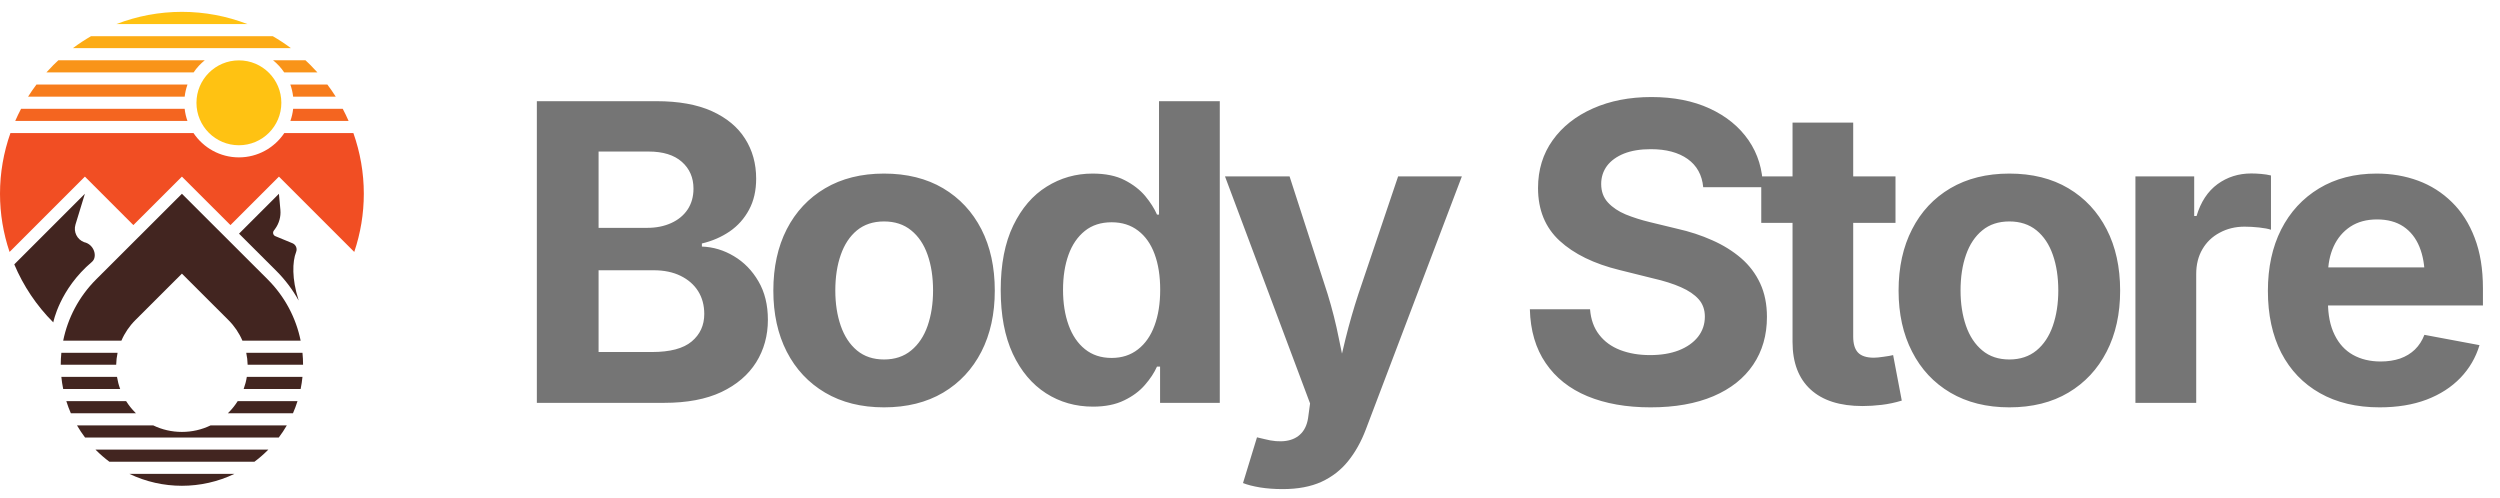
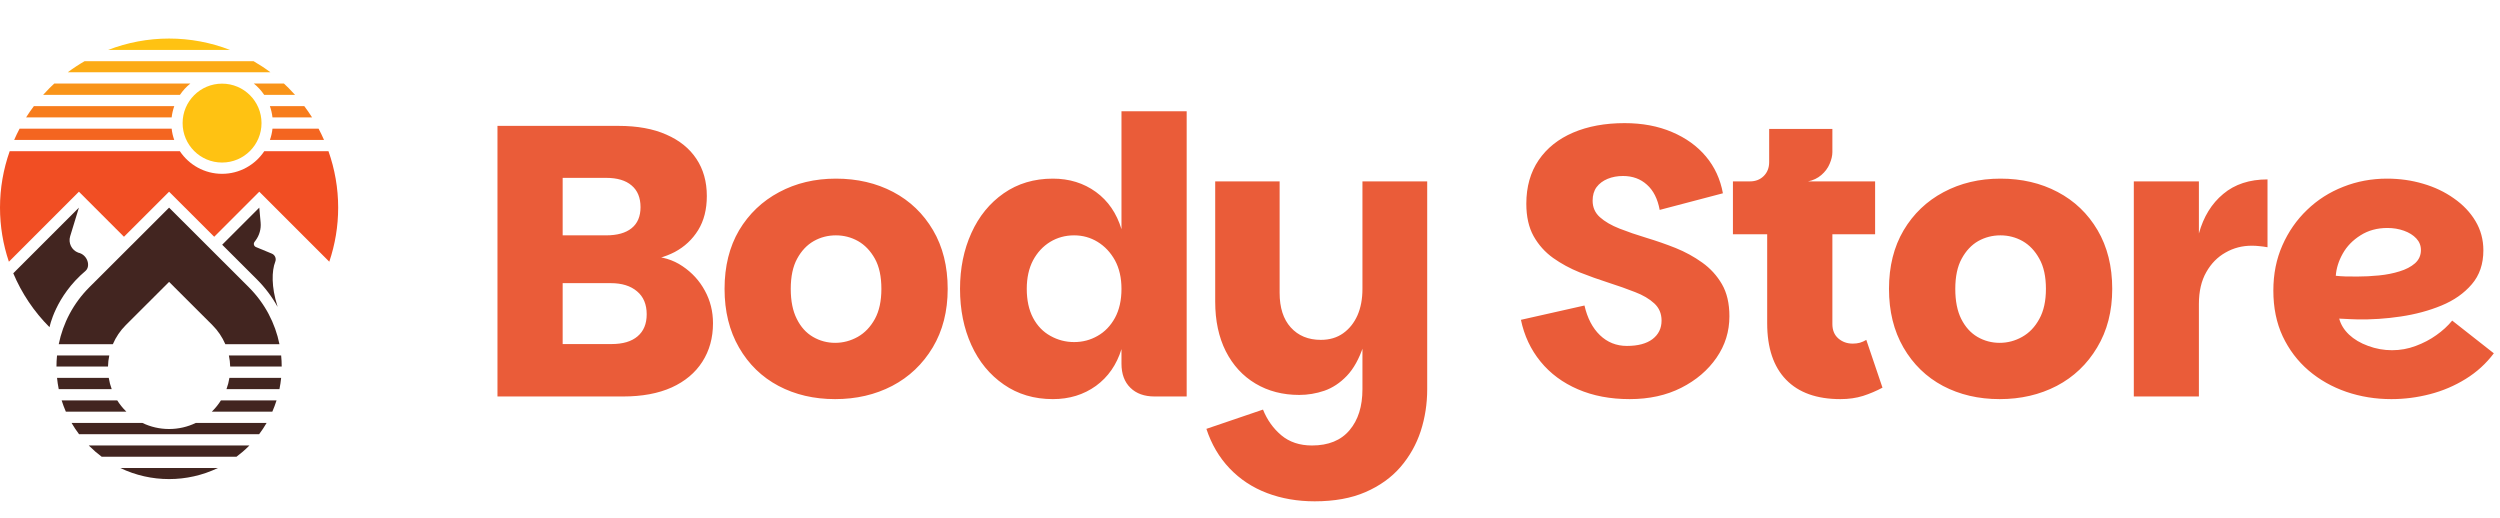
- <svg xmlns="http://www.w3.org/2000/svg" viewBox="0 0 211 42" data-logo="logo">
-   <g transform="translate(0, 1) rotate(0)" id="logogram">
-     <path fill="#422520" d="M7.1 19.439C7.959 19.625 8.252 20.685 7.76 21.102C5.02 23.418 4.497 26.21 4.497 26.21C3.08 24.793 1.969 23.126 1.205 21.313L7.165 15.354L6.37 17.954C6.184 18.564 6.503 19.214 7.1 19.439ZM20.174 18.721L23.542 15.354L23.665 16.712C23.717 17.287 23.556 17.862 23.213 18.327L23.109 18.467C22.991 18.627 23.055 18.856 23.239 18.932L24.683 19.529C24.972 19.648 25.109 19.977 24.993 20.267C24.668 21.085 24.635 22.558 25.179 24.259C25.19 24.293 25.199 24.329 25.206 24.365C24.698 23.446 24.063 22.603 23.307 21.848L20.174 18.721Z" />
-     <path fill="#FFC212" d="M15.353 0C13.445 0 11.572 0.356 9.824 1.031H20.882C19.134 0.356 17.261 0 15.353 0Z" />
-     <path fill="#F46520" d="M24.742 8.182H28.927C29.104 8.517 29.269 8.858 29.42 9.205H24.509C24.624 8.879 24.703 8.537 24.742 8.182ZM15.586 8.182H1.779C1.602 8.517 1.438 8.858 1.286 9.205H15.819C15.704 8.879 15.624 8.537 15.586 8.182Z" />
-     <path fill="#F14E23" d="M29.825 10.229H23.996C23.17 11.466 21.76 12.283 20.164 12.283C18.567 12.283 17.158 11.466 16.331 10.229H0.881C0.304 11.86 0 13.591 0 15.354C0 17.039 0.278 18.696 0.807 20.264L6.441 14.63L7.165 13.906L11.256 17.998L14.63 14.629L15.353 13.907L16.076 14.629L19.45 17.998L23.542 13.906L29.899 20.263C30.428 18.696 30.706 17.039 30.706 15.354C30.706 13.591 30.402 11.86 29.825 10.229Z" />
-     <path fill="#FCAB15" d="M23.022 2.054H7.684C7.155 2.359 6.643 2.696 6.152 3.064H24.554C24.063 2.696 23.551 2.359 23.022 2.054Z" />
-     <path fill="#F77C1C" d="M24.504 6.135H27.629C27.879 6.467 28.115 6.808 28.336 7.158H24.74C24.7 6.803 24.62 6.461 24.504 6.135ZM15.824 6.135H3.077C2.827 6.467 2.591 6.808 2.37 7.158H15.587C15.627 6.803 15.708 6.461 15.824 6.135Z" />
-     <path fill="#F99419" d="M23.047 4.088H25.782C25.927 4.221 26.07 4.357 26.209 4.497C26.409 4.697 26.602 4.902 26.789 5.111H23.987C23.727 4.724 23.409 4.379 23.047 4.088ZM17.281 4.088H4.924C4.779 4.221 4.637 4.357 4.497 4.497C4.297 4.697 4.104 4.902 3.917 5.111H16.341C16.601 4.724 16.919 4.379 17.281 4.088Z" />
-     <path fill="#FFC212" d="M20.164 11.259C22.142 11.259 23.746 9.656 23.746 7.677C23.746 5.699 22.142 4.095 20.164 4.095C18.185 4.095 16.581 5.699 16.581 7.677C16.581 9.656 18.185 11.259 20.164 11.259Z" />
-     <path fill="#422520" d="M10.925 38.996H19.782C16.99 40.335 13.716 40.335 10.925 38.996ZM9.923 28.775C9.854 29.104 9.814 29.442 9.806 29.784H5.127C5.127 29.447 5.144 29.11 5.178 28.775H9.923ZM24.208 34.902C24.005 35.254 23.778 35.595 23.529 35.926H7.178C6.929 35.596 6.702 35.254 6.498 34.902H12.93C13.676 35.263 14.5 35.454 15.353 35.454C16.207 35.454 17.03 35.263 17.776 34.902H24.208ZM22.645 36.949C22.624 36.97 22.605 36.99 22.584 37.011C22.232 37.363 21.86 37.683 21.472 37.973H9.235C8.847 37.683 8.475 37.363 8.122 37.011C8.102 36.99 8.082 36.97 8.062 36.949H22.645ZM5.333 27.751C5.719 25.854 6.648 24.044 8.122 22.573L15.353 15.354L22.584 22.573C24.058 24.044 24.988 25.854 25.374 27.751H20.459C20.185 27.111 19.789 26.523 19.281 26.016L15.353 22.095L11.426 26.016C10.918 26.523 10.521 27.111 10.247 27.751H5.333ZM25.529 28.775C25.562 29.11 25.579 29.447 25.579 29.784H20.901C20.893 29.442 20.852 29.104 20.783 28.775H25.529ZM5.333 31.832C5.264 31.493 5.212 31.151 5.178 30.808H9.874C9.931 31.159 10.02 31.501 10.142 31.832H5.333ZM25.11 32.855C25.001 33.201 24.874 33.543 24.727 33.879H19.232C19.248 33.863 19.264 33.847 19.281 33.831C19.58 33.532 19.841 33.205 20.061 32.855H25.11ZM25.529 30.808C25.495 31.151 25.443 31.493 25.374 31.832H20.565C20.686 31.501 20.776 31.159 20.832 30.808H25.529ZM5.979 33.879C5.833 33.543 5.705 33.201 5.597 32.855H10.645C10.865 33.205 11.126 33.532 11.426 33.831C11.442 33.847 11.458 33.863 11.475 33.879H5.979Z" />
+ <svg xmlns="http://www.w3.org/2000/svg" data-logo="logo" viewBox="0 0 227 47">
+   <g style="opacity: 1;" id="logogram" transform="translate(0, 3.5) rotate(0)">
+     <path d="M7.1 19.439C7.959 19.625 8.252 20.685 7.76 21.102C5.02 23.418 4.497 26.21 4.497 26.21C3.08 24.793 1.969 23.126 1.205 21.313L7.165 15.354L6.37 17.954C6.184 18.564 6.503 19.214 7.1 19.439ZM20.174 18.721L23.542 15.354L23.665 16.712C23.717 17.287 23.556 17.862 23.213 18.327L23.109 18.467C22.991 18.627 23.055 18.856 23.239 18.932L24.683 19.529C24.972 19.648 25.109 19.977 24.993 20.267C24.668 21.085 24.635 22.558 25.179 24.259C25.19 24.293 25.199 24.329 25.206 24.365C24.698 23.446 24.063 22.603 23.307 21.848L20.174 18.721Z" fill="#422520" />
+     <path d="M15.353 0C13.445 0 11.572 0.356 9.824 1.031H20.882C19.134 0.356 17.261 0 15.353 0Z" fill="#FFC212" />
+     <path d="M24.742 8.182H28.927C29.104 8.517 29.269 8.858 29.42 9.205H24.509C24.624 8.879 24.703 8.537 24.742 8.182ZM15.586 8.182H1.779C1.602 8.517 1.438 8.858 1.286 9.205H15.819C15.704 8.879 15.624 8.537 15.586 8.182Z" fill="#F46520" />
+     <path d="M29.825 10.229H23.996C23.17 11.466 21.76 12.283 20.164 12.283C18.567 12.283 17.158 11.466 16.331 10.229H0.881C0.304 11.86 0 13.591 0 15.354C0 17.039 0.278 18.696 0.807 20.264L6.441 14.63L7.165 13.906L11.256 17.998L14.63 14.629L15.353 13.907L16.076 14.629L19.45 17.998L23.542 13.906L29.899 20.263C30.428 18.696 30.706 17.039 30.706 15.354C30.706 13.591 30.402 11.86 29.825 10.229Z" fill="#F14E23" />
+     <path d="M23.022 2.054H7.684C7.155 2.359 6.643 2.696 6.152 3.064H24.554C24.063 2.696 23.551 2.359 23.022 2.054Z" fill="#FCAB15" />
+     <path d="M24.504 6.135H27.629C27.879 6.467 28.115 6.808 28.336 7.158H24.74C24.7 6.803 24.62 6.461 24.504 6.135ZM15.824 6.135H3.077C2.827 6.467 2.591 6.808 2.37 7.158H15.587C15.627 6.803 15.708 6.461 15.824 6.135Z" fill="#F77C1C" />
+     <path d="M23.047 4.088H25.782C25.927 4.221 26.07 4.357 26.209 4.497C26.409 4.697 26.602 4.902 26.789 5.111H23.987C23.727 4.724 23.409 4.379 23.047 4.088ZM17.281 4.088H4.924C4.779 4.221 4.637 4.357 4.497 4.497C4.297 4.697 4.104 4.902 3.917 5.111H16.341C16.601 4.724 16.919 4.379 17.281 4.088Z" fill="#F99419" />
+     <path d="M20.164 11.259C22.142 11.259 23.746 9.656 23.746 7.677C23.746 5.699 22.142 4.095 20.164 4.095C18.185 4.095 16.581 5.699 16.581 7.677C16.581 9.656 18.185 11.259 20.164 11.259Z" fill="#FFC212" />
+     <path d="M10.925 38.996H19.782C16.99 40.335 13.716 40.335 10.925 38.996ZM9.923 28.775C9.854 29.104 9.814 29.442 9.806 29.784H5.127C5.127 29.447 5.144 29.11 5.178 28.775H9.923ZM24.208 34.902C24.005 35.254 23.778 35.595 23.529 35.926H7.178C6.929 35.596 6.702 35.254 6.498 34.902H12.93C13.676 35.263 14.5 35.454 15.353 35.454C16.207 35.454 17.03 35.263 17.776 34.902H24.208ZM22.645 36.949C22.624 36.97 22.605 36.99 22.584 37.011C22.232 37.363 21.86 37.683 21.472 37.973H9.235C8.847 37.683 8.475 37.363 8.122 37.011C8.102 36.99 8.082 36.97 8.062 36.949H22.645ZM5.333 27.751C5.719 25.854 6.648 24.044 8.122 22.573L15.353 15.354L22.584 22.573C24.058 24.044 24.988 25.854 25.374 27.751H20.459C20.185 27.111 19.789 26.523 19.281 26.016L15.353 22.095L11.426 26.016C10.918 26.523 10.521 27.111 10.247 27.751H5.333ZM25.529 28.775C25.562 29.11 25.579 29.447 25.579 29.784H20.901C20.893 29.442 20.852 29.104 20.783 28.775H25.529ZM5.333 31.832C5.264 31.493 5.212 31.151 5.178 30.808H9.874C9.931 31.159 10.02 31.501 10.142 31.832H5.333ZM25.11 32.855C25.001 33.201 24.874 33.543 24.727 33.879H19.232C19.248 33.863 19.264 33.847 19.281 33.831C19.58 33.532 19.841 33.205 20.061 32.855H25.11ZM25.529 30.808C25.495 31.151 25.443 31.493 25.374 31.832H20.565C20.686 31.501 20.776 31.159 20.832 30.808H25.529ZM5.979 33.879C5.833 33.543 5.705 33.201 5.597 32.855H10.645C10.865 33.205 11.126 33.532 11.426 33.831C11.442 33.847 11.458 33.863 11.475 33.879H5.979Z" fill="#422520" />
  </g>
-   <g transform="translate(37, 1)" id="logotype">
-     <path d="M19.06 33L8.31 33L8.31 7.54L18.41 7.54Q21.21 7.54 23.08 8.38Q24.95 9.23 25.88 10.70Q26.82 12.17 26.82 14.08L26.82 14.08Q26.82 15.59 26.22 16.70Q25.62 17.82 24.59 18.53Q23.55 19.24 22.24 19.55L22.24 19.55L22.24 19.81Q23.67 19.86 24.94 20.62Q26.22 21.38 27.01 22.74Q27.81 24.10 27.81 25.99L27.81 25.99Q27.81 27.99 26.82 29.58Q25.82 31.17 23.88 32.09Q21.94 33 19.06 33L19.06 33ZM13.52 21.81L13.52 28.71L18.03 28.71Q20.32 28.71 21.38 27.82Q22.44 26.93 22.44 25.50L22.44 25.50Q22.44 24.40 21.92 23.57Q21.40 22.75 20.44 22.28Q19.48 21.81 18.17 21.81L18.17 21.81L13.52 21.81ZM13.52 11.79L13.52 18.23L17.64 18.23Q18.75 18.23 19.64 17.83Q20.53 17.43 21.03 16.69Q21.53 15.94 21.53 14.92L21.53 14.92Q21.53 13.53 20.55 12.66Q19.57 11.79 17.74 11.79L17.74 11.79L13.52 11.79ZM37.61 33.38L37.61 33.38Q34.74 33.38 32.64 32.14Q30.54 30.90 29.40 28.68Q28.27 26.47 28.27 23.53L28.27 23.53Q28.27 20.56 29.40 18.35Q30.54 16.13 32.64 14.89Q34.74 13.65 37.61 13.65L37.61 13.65Q40.50 13.65 42.60 14.89Q44.69 16.13 45.83 18.35Q46.96 20.56 46.96 23.53L46.96 23.53Q46.96 26.47 45.83 28.68Q44.69 30.90 42.60 32.14Q40.50 33.38 37.61 33.38ZM37.61 29.34L37.61 29.34Q38.98 29.34 39.90 28.58Q40.83 27.82 41.29 26.50Q41.75 25.17 41.75 23.52L41.75 23.52Q41.75 21.82 41.29 20.51Q40.83 19.19 39.90 18.44Q38.98 17.69 37.61 17.69L37.61 17.69Q36.25 17.69 35.33 18.44Q34.42 19.19 33.96 20.51Q33.50 21.82 33.50 23.52L33.50 23.52Q33.50 25.17 33.96 26.50Q34.42 27.82 35.33 28.58Q36.25 29.34 37.61 29.34ZM55.25 33.32L55.25 33.32Q53.04 33.32 51.28 32.19Q49.51 31.05 48.48 28.86Q47.46 26.66 47.46 23.48L47.46 23.48Q47.46 20.22 48.52 18.03Q49.58 15.84 51.34 14.75Q53.10 13.65 55.21 13.65L55.21 13.65Q56.84 13.65 57.91 14.20Q58.99 14.75 59.66 15.55Q60.32 16.35 60.65 17.11L60.65 17.11L60.82 17.11L60.82 7.54L65.95 7.54L65.95 33L60.91 33L60.91 29.94L60.65 29.94Q60.31 30.71 59.63 31.49Q58.96 32.27 57.88 32.79Q56.80 33.32 55.25 33.32ZM56.82 29.21L56.82 29.21Q58.12 29.21 59.04 28.49Q59.97 27.77 60.44 26.48Q60.92 25.19 60.92 23.46L60.92 23.46Q60.92 21.72 60.45 20.45Q59.98 19.17 59.06 18.47Q58.14 17.76 56.82 17.76L56.82 17.76Q55.47 17.76 54.56 18.49Q53.64 19.23 53.18 20.51Q52.72 21.79 52.72 23.46L52.72 23.46Q52.72 25.14 53.19 26.44Q53.66 27.74 54.57 28.47Q55.49 29.21 56.82 29.21ZM67.91 39.77L67.91 39.77L69.09 35.91L69.72 36.06Q70.75 36.33 71.55 36.21Q72.35 36.09 72.84 35.56Q73.33 35.03 73.43 34.08L73.43 34.08L73.57 33.05L66.39 13.89L71.84 13.89L75.05 23.81Q75.63 25.69 76.00 27.57Q76.37 29.45 76.85 31.50L76.85 31.50L75.65 31.50Q76.11 29.45 76.57 27.56Q77.04 25.67 77.65 23.81L77.65 23.81L81.00 13.89L86.38 13.89L78.27 35.26Q77.69 36.79 76.78 37.92Q75.87 39.05 74.52 39.67Q73.17 40.28 71.26 40.28L71.26 40.28Q70.23 40.28 69.35 40.14Q68.46 39.99 67.91 39.77ZM102.31 33.38L102.31 33.38Q99.25 33.38 96.98 32.44Q94.72 31.50 93.46 29.65Q92.19 27.80 92.12 25.10L92.12 25.10L97.20 25.10Q97.30 26.39 97.97 27.25Q98.63 28.11 99.74 28.54Q100.86 28.97 102.26 28.97L102.26 28.97Q103.66 28.97 104.69 28.57Q105.73 28.16 106.31 27.43Q106.89 26.69 106.89 25.72L106.89 25.72Q106.89 24.85 106.37 24.26Q105.85 23.67 104.87 23.24Q103.90 22.81 102.50 22.49L102.50 22.49L99.69 21.79Q96.46 21.00 94.63 19.32Q92.81 17.64 92.81 14.87L92.81 14.87Q92.81 12.56 94.05 10.83Q95.28 9.11 97.45 8.15Q99.61 7.19 102.38 7.19L102.38 7.19Q105.20 7.19 107.30 8.16Q109.40 9.13 110.58 10.84Q111.76 12.56 111.79 14.80L111.79 14.80L106.75 14.80Q106.61 13.26 105.44 12.42Q104.27 11.59 102.33 11.59L102.33 11.59Q101.01 11.59 100.07 11.96Q99.13 12.34 98.63 13.00Q98.14 13.67 98.14 14.53L98.14 14.53Q98.14 15.47 98.71 16.09Q99.28 16.71 100.21 17.10Q101.15 17.48 102.22 17.74L102.22 17.74L104.53 18.30Q106.14 18.66 107.52 19.28Q108.90 19.89 109.95 20.79Q110.99 21.69 111.56 22.92Q112.13 24.15 112.13 25.75L112.13 25.75Q112.13 28.06 110.97 29.78Q109.81 31.50 107.61 32.44Q105.40 33.38 102.31 33.38ZM111.65 13.89L122.98 13.89L122.98 17.81L111.65 17.81L111.65 13.89ZM114.29 27.86L114.29 9.35L119.41 9.35L119.41 27.41Q119.41 28.32 119.81 28.75Q120.22 29.19 121.16 29.19L121.16 29.19Q121.45 29.19 121.98 29.11Q122.51 29.04 122.78 28.97L122.78 28.97L123.51 32.81Q122.66 33.07 121.81 33.17Q120.97 33.27 120.20 33.27L120.20 33.27Q117.33 33.27 115.81 31.87Q114.29 30.47 114.29 27.86L114.29 27.86ZM132.59 33.38L132.59 33.38Q129.72 33.38 127.61 32.14Q125.51 30.90 124.38 28.68Q123.24 26.47 123.24 23.53L123.24 23.53Q123.24 20.56 124.38 18.35Q125.51 16.13 127.61 14.89Q129.72 13.65 132.59 13.65L132.59 13.65Q135.48 13.65 137.57 14.89Q139.66 16.13 140.80 18.35Q141.94 20.56 141.94 23.53L141.94 23.53Q141.94 26.47 140.80 28.68Q139.66 30.90 137.57 32.14Q135.48 33.38 132.59 33.38ZM132.59 29.34L132.59 29.34Q133.95 29.34 134.88 28.58Q135.80 27.82 136.26 26.50Q136.72 25.17 136.72 23.52L136.72 23.52Q136.72 21.82 136.26 20.51Q135.80 19.19 134.88 18.44Q133.95 17.69 132.59 17.69L132.59 17.69Q131.22 17.69 130.31 18.44Q129.39 19.19 128.93 20.51Q128.47 21.82 128.47 23.52L128.47 23.52Q128.47 25.17 128.93 26.50Q129.39 27.82 130.31 28.58Q131.22 29.34 132.59 29.34ZM148.36 33L143.23 33L143.23 13.89L148.19 13.89L148.19 17.23L148.39 17.23Q148.92 15.45 150.16 14.54Q151.40 13.64 153.01 13.64L153.01 13.64Q153.40 13.64 153.85 13.68Q154.31 13.72 154.67 13.81L154.67 13.81L154.67 18.39Q154.32 18.27 153.67 18.20Q153.02 18.13 152.44 18.13L152.44 18.13Q151.28 18.13 150.34 18.64Q149.40 19.14 148.88 20.04Q148.36 20.93 148.36 22.13L148.36 22.13L148.36 33ZM163.84 33.38L163.84 33.38Q160.92 33.38 158.80 32.18Q156.68 30.98 155.54 28.78Q154.41 26.57 154.41 23.55L154.41 23.55Q154.41 20.59 155.53 18.37Q156.66 16.15 158.73 14.90Q160.80 13.65 163.58 13.65L163.58 13.65Q165.46 13.65 167.09 14.25Q168.71 14.85 169.94 16.06Q171.17 17.26 171.86 19.07Q172.56 20.88 172.56 23.34L172.56 23.34L172.56 24.78L156.51 24.78L156.51 21.57L170.04 21.57L167.65 22.42Q167.65 20.93 167.20 19.83Q166.75 18.73 165.85 18.12Q164.95 17.52 163.62 17.52L163.62 17.52Q162.30 17.52 161.37 18.13Q160.44 18.75 159.96 19.80Q159.48 20.85 159.48 22.20L159.48 22.20L159.48 24.47Q159.48 26.13 160.04 27.26Q160.59 28.39 161.59 28.95Q162.59 29.51 163.93 29.51L163.93 29.51Q164.83 29.51 165.57 29.26Q166.30 29.00 166.82 28.50Q167.34 27.99 167.62 27.26L167.62 27.26L172.27 28.13Q171.80 29.70 170.66 30.89Q169.51 32.08 167.80 32.73Q166.08 33.38 163.84 33.38Z" fill="#757575" />
+   <g style="opacity: 1;" id="logotype" transform="translate(37, 1)">
+     <path fill="#ea5c39" d="M19.58 35L8.17 35L8.17 10.43L19.16 10.43Q21.72 10.43 23.50 11.22Q25.29 12.00 26.23 13.42Q27.18 14.84 27.18 16.80L27.18 16.80Q27.18 18.62 26.39 19.90Q25.60 21.17 24.27 21.88Q22.94 22.57 21.33 22.68L21.33 22.68L21.93 22.26Q23.68 22.29 24.97 23.17Q26.27 24.04 27.00 25.39Q27.74 26.74 27.74 28.35L27.74 28.35Q27.74 30.34 26.77 31.85Q25.81 33.35 23.99 34.18Q22.17 35 19.58 35L19.58 35ZM14.09 24.71L14.09 30.24L18.53 30.24Q20.07 30.24 20.89 29.54Q21.72 28.84 21.72 27.54L21.72 27.54Q21.72 26.18 20.84 25.45Q19.97 24.71 18.46 24.71L18.46 24.71L14.09 24.71ZM14.09 15.15L14.09 20.37L18.04 20.37Q19.55 20.37 20.35 19.72Q21.16 19.07 21.16 17.81L21.16 17.81Q21.16 16.52 20.35 15.84Q19.55 15.15 18.04 15.15L18.04 15.15L14.09 15.15ZM38.83 35.24L38.83 35.24Q35.96 35.24 33.69 34.04Q31.41 32.83 30.10 30.55Q28.79 28.28 28.79 25.23L28.79 25.23Q28.79 22.16 30.11 19.91Q31.45 17.67 33.74 16.45Q36.03 15.22 38.90 15.22L38.90 15.22Q41.80 15.22 44.10 16.43Q46.39 17.64 47.72 19.90Q49.05 22.16 49.05 25.23L49.05 25.23Q49.05 28.28 47.69 30.55Q46.32 32.83 44.01 34.04Q41.70 35.24 38.83 35.24ZM38.83 30.13L38.83 30.13Q39.91 30.13 40.88 29.59Q41.84 29.05 42.44 27.96Q43.03 26.88 43.03 25.23L43.03 25.23Q43.03 23.55 42.44 22.49Q41.84 21.42 40.91 20.89Q39.98 20.37 38.90 20.37L38.90 20.37Q37.81 20.37 36.89 20.89Q35.96 21.42 35.38 22.49Q34.80 23.55 34.80 25.23L34.80 25.23Q34.80 26.88 35.35 27.96Q35.89 29.05 36.82 29.59Q37.75 30.13 38.83 30.13ZM58.60 35.24L58.60 35.24Q56.05 35.24 54.14 33.91Q52.23 32.59 51.20 30.33Q50.17 28.07 50.17 25.23L50.17 25.23Q50.17 22.43 51.20 20.16Q52.23 17.88 54.14 16.55Q56.05 15.22 58.60 15.22L58.60 15.22Q60.84 15.22 62.51 16.43Q64.17 17.64 64.83 19.81L64.83 19.81L64.83 9.10L70.75 9.10L70.75 35L67.84 35Q66.44 35 65.64 34.21Q64.83 33.42 64.83 32.02L64.83 32.02L64.83 30.70Q64.17 32.83 62.51 34.04Q60.84 35.24 58.60 35.24ZM60.53 30.06L60.53 30.06Q61.69 30.06 62.66 29.50Q63.64 28.95 64.24 27.86Q64.83 26.77 64.83 25.23L64.83 25.23Q64.83 23.73 64.24 22.64Q63.64 21.56 62.66 20.96Q61.69 20.37 60.53 20.37L60.53 20.37Q59.34 20.37 58.36 20.96Q57.38 21.56 56.80 22.64Q56.23 23.73 56.23 25.23L56.23 25.23Q56.23 26.77 56.80 27.86Q57.38 28.95 58.38 29.50Q59.38 30.06 60.53 30.06ZM86.71 34.34L86.71 34.34L86.71 15.47L92.59 15.47L92.59 34.34Q92.59 36.33 92.00 38.15Q91.40 39.97 90.16 41.41Q88.92 42.84 86.99 43.68Q85.06 44.52 82.37 44.52L82.37 44.52Q80.03 44.52 78.05 43.77Q76.07 43.02 74.65 41.53Q73.23 40.04 72.54 37.94L72.54 37.94L77.68 36.19Q78.24 37.59 79.34 38.52Q80.45 39.45 82.13 39.45L82.13 39.45Q84.37 39.45 85.54 38.06Q86.71 36.68 86.71 34.34ZM86.71 25.23L87.41 25.93Q87.38 28.66 86.80 30.41Q86.22 32.16 85.29 33.13Q84.37 34.09 83.25 34.48Q82.13 34.86 80.97 34.86L80.97 34.86Q78.73 34.86 77.00 33.83Q75.27 32.80 74.30 30.89Q73.34 28.98 73.34 26.39L73.34 26.39L73.34 15.47L79.19 15.47L79.19 25.59Q79.19 27.61 80.20 28.73Q81.22 29.86 82.93 29.86L82.93 29.86Q84.12 29.86 84.96 29.26Q85.80 28.66 86.26 27.63Q86.71 26.60 86.71 25.23L86.71 25.23ZM110.97 35.24L110.97 35.24Q108.34 35.24 106.28 34.35Q104.21 33.46 102.88 31.83Q101.55 30.20 101.10 28.04L101.10 28.04L106.87 26.74Q107.26 28.45 108.27 29.43Q109.29 30.41 110.72 30.41L110.72 30.41Q112.23 30.41 113.05 29.79Q113.87 29.16 113.87 28.11L113.87 28.11Q113.87 27.16 113.21 26.55Q112.54 25.93 111.46 25.52Q110.37 25.09 109.06 24.67Q107.75 24.25 106.43 23.73Q105.12 23.20 104.02 22.42Q102.92 21.63 102.25 20.44Q101.59 19.25 101.59 17.50L101.59 17.50Q101.59 15.19 102.71 13.54Q103.83 11.90 105.84 11.04Q107.85 10.18 110.51 10.18L110.51 10.18Q112.93 10.18 114.82 10.99Q116.71 11.79 117.90 13.21Q119.09 14.63 119.44 16.55L119.44 16.55L113.70 18.06Q113.42 16.55 112.54 15.77Q111.67 14.98 110.37 14.98L110.37 14.98Q109.60 14.98 108.97 15.24Q108.34 15.50 107.97 15.99Q107.61 16.48 107.61 17.22L107.61 17.22Q107.61 18.13 108.27 18.72Q108.94 19.32 110.06 19.76Q111.18 20.20 112.51 20.60Q113.84 21 115.15 21.52Q116.46 22.05 117.56 22.84Q118.67 23.63 119.35 24.80Q120.03 25.97 120.03 27.72L120.03 27.72Q120.03 29.79 118.86 31.48Q117.69 33.18 115.66 34.21Q113.63 35.24 110.97 35.24ZM130.11 35.24L130.11 35.24Q126.89 35.24 125.18 33.48Q123.46 31.71 123.46 28.35L123.46 28.35L123.46 20.27L120.35 20.27L120.35 15.47L133.26 15.47L133.26 20.27L129.38 20.27L129.38 28.42Q129.38 29.26 129.92 29.73Q130.46 30.20 131.23 30.20L131.23 30.20Q131.58 30.20 131.88 30.12Q132.18 30.03 132.46 29.86L132.46 29.86L133.93 34.20Q133.09 34.65 132.16 34.95Q131.23 35.24 130.11 35.24ZM127.17 15.47L121.89 17.04L121.89 15.47Q122.66 15.47 123.15 14.98Q123.64 14.49 123.64 13.72L123.64 13.72L123.64 10.71L129.38 10.71L129.38 12.81Q129.38 13.30 129.13 13.88Q128.89 14.45 128.38 14.89Q127.87 15.33 127.17 15.47L127.17 15.47ZM144.57 35.24L144.57 35.24Q141.70 35.24 139.42 34.04Q137.15 32.83 135.83 30.55Q134.52 28.28 134.52 25.23L134.52 25.23Q134.52 22.16 135.85 19.91Q137.18 17.67 139.47 16.45Q141.77 15.22 144.64 15.22L144.64 15.22Q147.54 15.22 149.83 16.43Q152.13 17.64 153.46 19.90Q154.79 22.16 154.79 25.23L154.79 25.23Q154.79 28.28 153.42 30.55Q152.06 32.83 149.75 34.04Q147.44 35.24 144.57 35.24ZM144.57 30.13L144.57 30.13Q145.65 30.13 146.61 29.59Q147.58 29.05 148.17 27.96Q148.77 26.88 148.77 25.23L148.77 25.23Q148.77 23.55 148.17 22.49Q147.58 21.42 146.65 20.89Q145.72 20.37 144.64 20.37L144.64 20.37Q143.55 20.37 142.62 20.89Q141.70 21.42 141.12 22.49Q140.54 23.55 140.54 25.23L140.54 25.23Q140.54 26.88 141.08 27.96Q141.63 29.05 142.55 29.59Q143.48 30.13 144.57 30.13ZM162.66 35L156.75 35L156.75 15.47L162.66 15.47L162.66 35ZM162.66 26.60L161.75 26.60L162.66 20.20Q163.29 17.92 164.87 16.61Q166.44 15.29 168.89 15.29L168.89 15.29L168.89 21.45Q168.51 21.38 168.16 21.35Q167.81 21.31 167.46 21.31L167.46 21.31Q166.16 21.31 165.08 21.93Q163.99 22.54 163.33 23.71Q162.66 24.88 162.66 26.60L162.66 26.60ZM180.13 35.24L180.13 35.24Q177.99 35.24 176.05 34.58Q174.11 33.91 172.62 32.64Q171.13 31.36 170.27 29.54Q169.42 27.72 169.42 25.38L169.42 25.38Q169.42 23.13 170.24 21.28Q171.06 19.42 172.48 18.06Q173.90 16.69 175.77 15.96Q177.64 15.22 179.74 15.22L179.74 15.22Q181.46 15.22 183.01 15.68Q184.57 16.13 185.81 17.01Q187.06 17.88 187.77 19.07Q188.49 20.27 188.49 21.73L188.49 21.73Q188.49 23.59 187.44 24.81Q186.39 26.04 184.69 26.74Q183.00 27.44 180.98 27.74Q178.97 28.04 177.01 28L177.01 28Q176.77 28 176.43 27.98Q176.10 27.96 175.82 27.95Q175.54 27.93 175.40 27.93L175.40 27.93Q175.61 28.73 176.29 29.38Q176.98 30.03 178.03 30.41Q179.08 30.80 180.20 30.80L180.20 30.80Q181.32 30.80 182.35 30.41Q183.38 30.03 184.22 29.43Q185.06 28.84 185.66 28.11L185.66 28.11L189.44 31.08Q188.39 32.48 186.88 33.41Q185.38 34.34 183.64 34.79Q181.91 35.24 180.13 35.24ZM177.05 24.11L177.05 24.11Q177.99 24.11 179.01 24.01Q180.02 23.91 180.88 23.64Q181.74 23.38 182.28 22.91Q182.82 22.43 182.82 21.70L182.82 21.70Q182.82 21.10 182.40 20.65Q181.98 20.20 181.28 19.95Q180.58 19.70 179.78 19.70L179.78 19.70Q178.38 19.70 177.33 20.37Q176.28 21.03 175.72 22.03Q175.16 23.03 175.09 24.04L175.09 24.04Q175.40 24.08 175.94 24.10Q176.49 24.11 177.05 24.11Z" />
  </g>
</svg>
